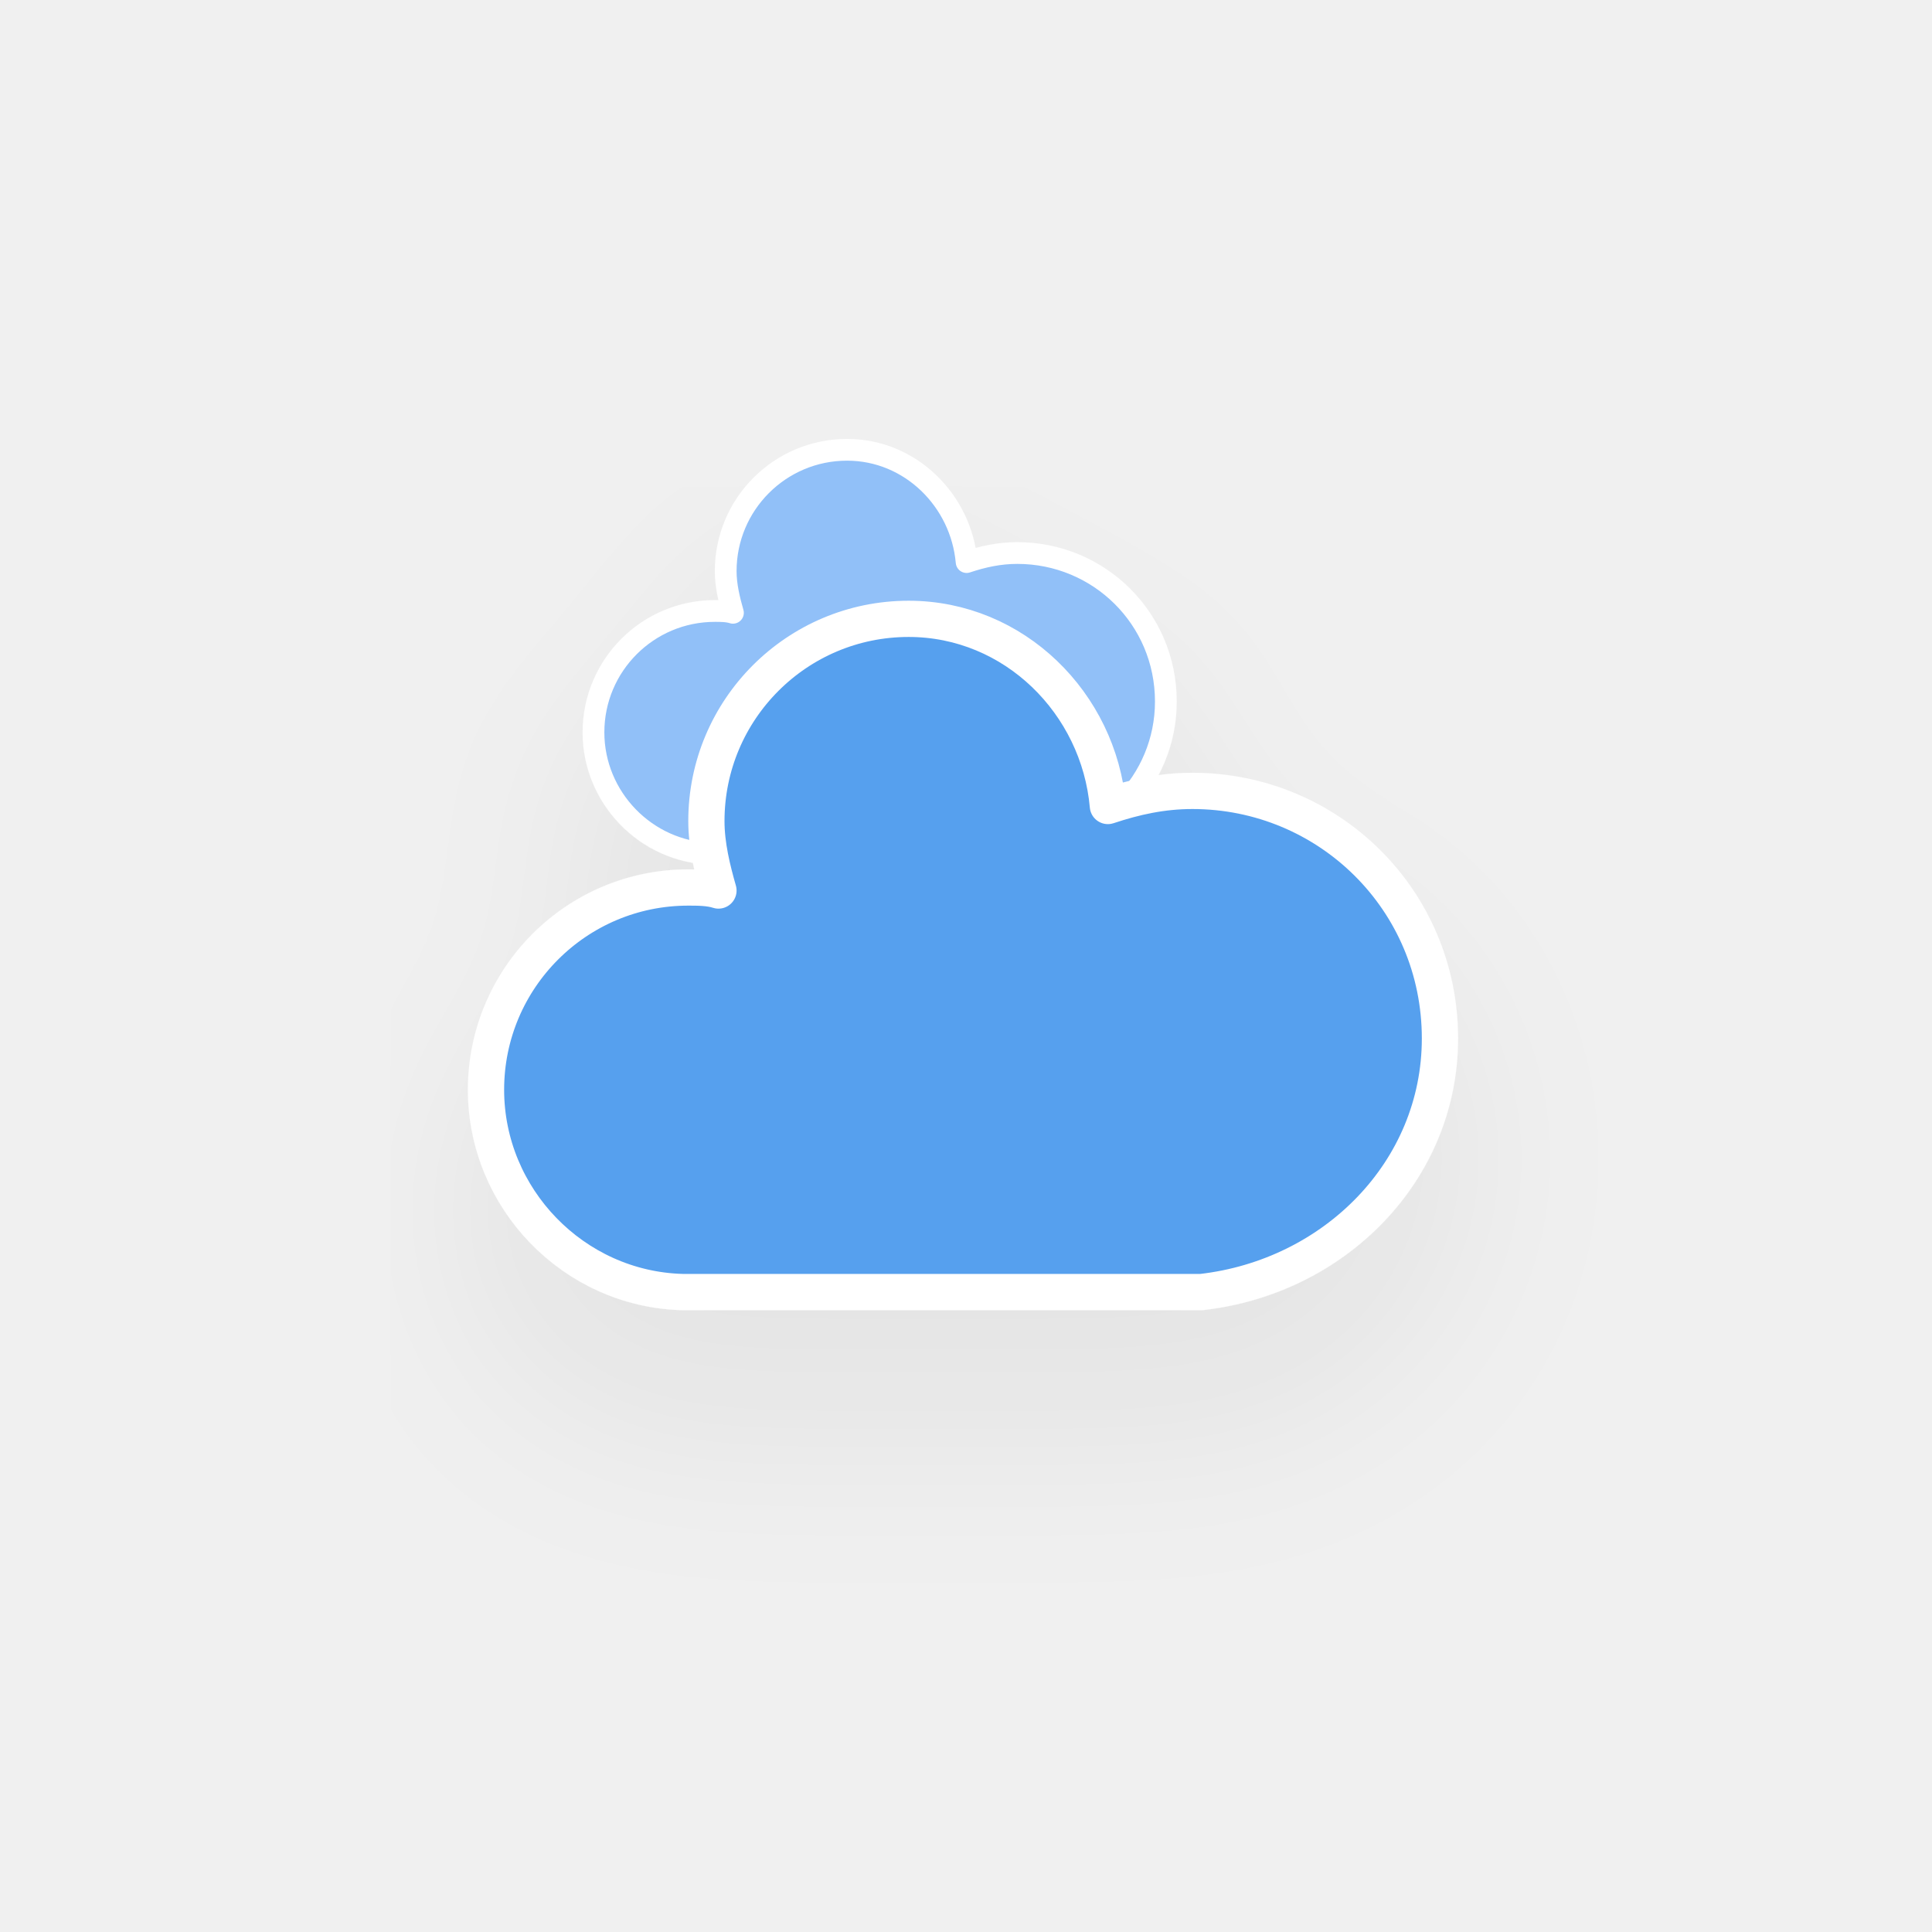
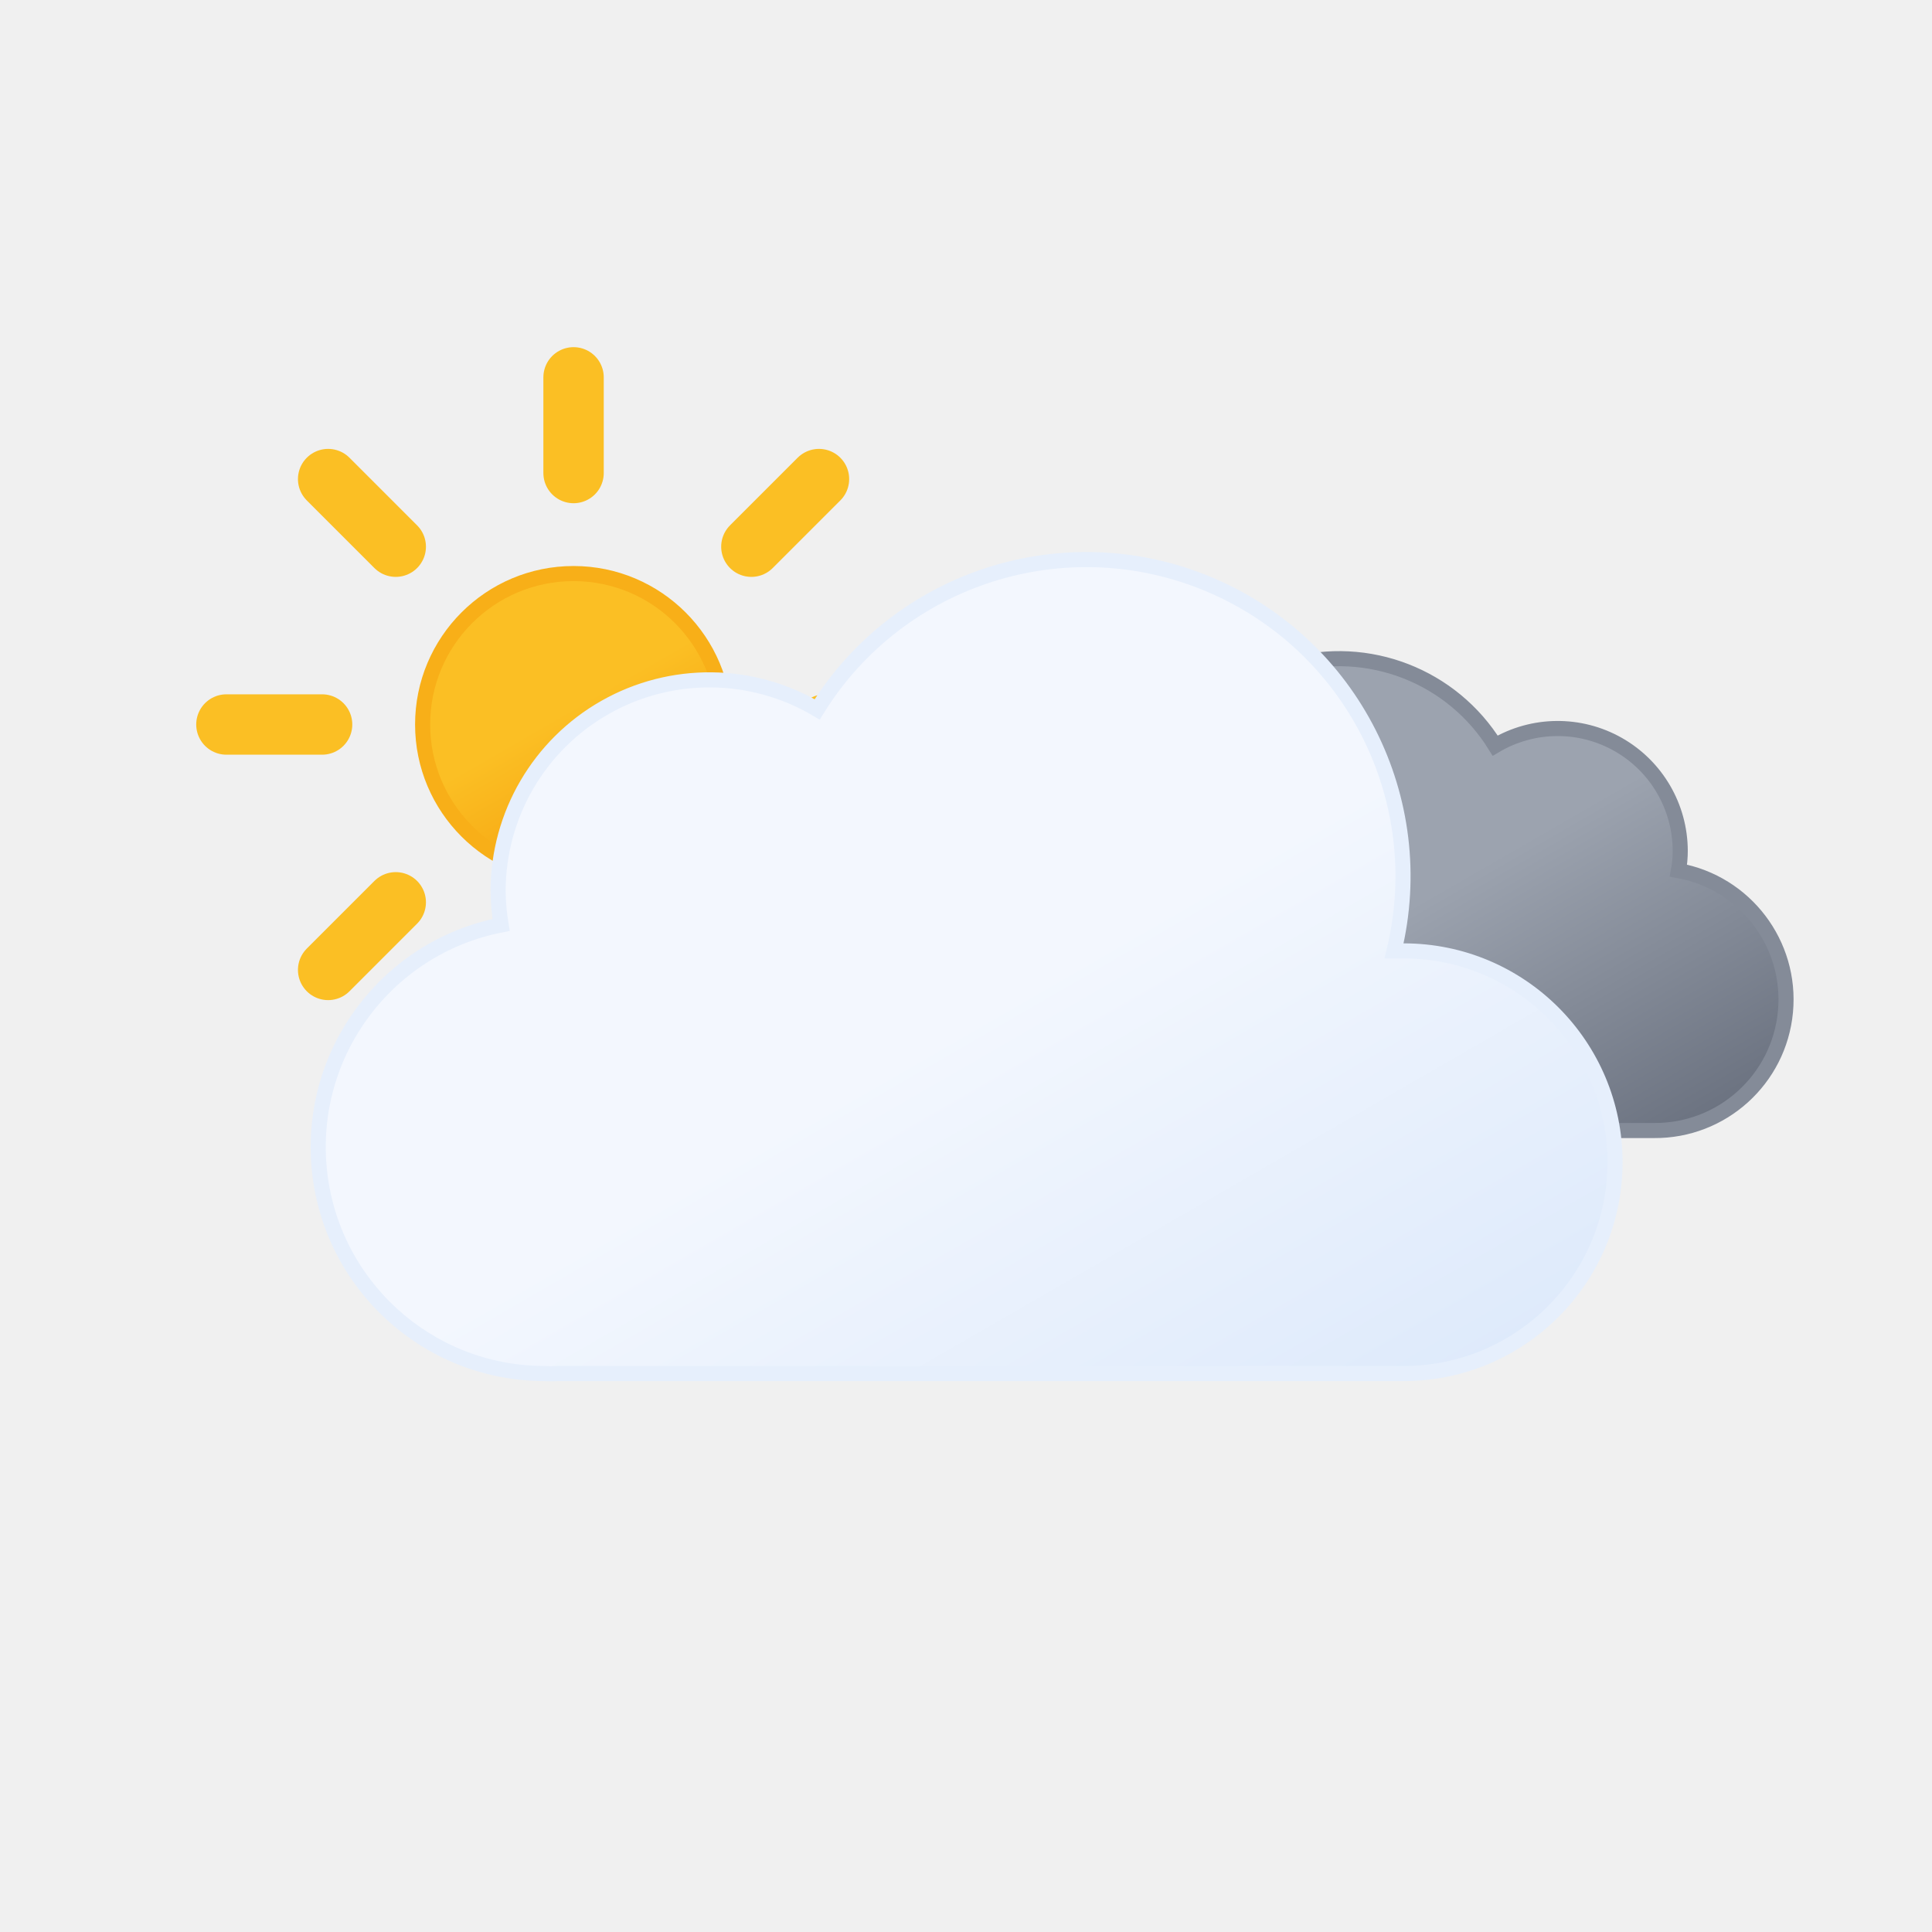
- <svg xmlns="http://www.w3.org/2000/svg" version="1.1" width="64" height="64" viewbox="0 0 64 64">
+ <svg xmlns="http://www.w3.org/2000/svg" viewBox="0 0 64 64">
  <defs>
-     <filter id="blur" width="200%" height="200%">
-       <feGaussianBlur in="SourceAlpha" stdDeviation="3" />
-       <feOffset dx="0" dy="4" result="offsetblur" />
-       <feComponentTransfer>
-         <feFuncA type="linear" slope="0.05" />
-       </feComponentTransfer>
-       <feMerge>
-         <feMergeNode />
-         <feMergeNode in="SourceGraphic" />
-       </feMerge>
-     </filter>
-     <style type="text/css">
- /*
- ** CLOUDS
- */
- @keyframes am-weather-cloud-1 {
-   0% {
-     -webkit-transform: translate(-5px,0px);
-        -moz-transform: translate(-5px,0px);
-         -ms-transform: translate(-5px,0px);
-             transform: translate(-5px,0px);
-   }
- 
-   50% {
-     -webkit-transform: translate(10px,0px);
-        -moz-transform: translate(10px,0px);
-         -ms-transform: translate(10px,0px);
-             transform: translate(10px,0px);
-   }
- 
-   100% {
-     -webkit-transform: translate(-5px,0px);
-        -moz-transform: translate(-5px,0px);
-         -ms-transform: translate(-5px,0px);
-             transform: translate(-5px,0px);
-   }
- }
- 
- .am-weather-cloud-1 {
-   -webkit-animation-name: am-weather-cloud-1;
-      -moz-animation-name: am-weather-cloud-1;
-           animation-name: am-weather-cloud-1;
-   -webkit-animation-duration: 7s;
-      -moz-animation-duration: 7s;
-           animation-duration: 7s;
-   -webkit-animation-timing-function: linear;
-      -moz-animation-timing-function: linear;
-           animation-timing-function: linear;
-   -webkit-animation-iteration-count: infinite;
-      -moz-animation-iteration-count: infinite;
-           animation-iteration-count: infinite;
- }
- 
- @keyframes am-weather-cloud-2 {
-   0% {
-     -webkit-transform: translate(0px,0px);
-        -moz-transform: translate(0px,0px);
-         -ms-transform: translate(0px,0px);
-             transform: translate(0px,0px);
-   }
- 
-   50% {
-     -webkit-transform: translate(2px,0px);
-        -moz-transform: translate(2px,0px);
-         -ms-transform: translate(2px,0px);
-             transform: translate(2px,0px);
-   }
- 
-   100% {
-     -webkit-transform: translate(0px,0px);
-        -moz-transform: translate(0px,0px);
-         -ms-transform: translate(0px,0px);
-             transform: translate(0px,0px);
-   }
- }
- 
- .am-weather-cloud-2 {
-   -webkit-animation-name: am-weather-cloud-2;
-      -moz-animation-name: am-weather-cloud-2;
-           animation-name: am-weather-cloud-2;
-   -webkit-animation-duration: 3s;
-      -moz-animation-duration: 3s;
-           animation-duration: 3s;
-   -webkit-animation-timing-function: linear;
-      -moz-animation-timing-function: linear;
-           animation-timing-function: linear;
-   -webkit-animation-iteration-count: infinite;
-      -moz-animation-iteration-count: infinite;
-           animation-iteration-count: infinite;
- }
- 
- /*
- ** SUN
- */
- @keyframes am-weather-sun {
-   0% {
-     -webkit-transform: rotate(0deg);
-        -moz-transform: rotate(0deg);
-         -ms-transform: rotate(0deg);
-             transform: rotate(0deg);
-   }
- 
-   100% {
-     -webkit-transform: rotate(360deg);
-        -moz-transform: rotate(360deg);
-         -ms-transform: rotate(360deg);
-             transform: rotate(360deg);
-   }
- }
- 
- .am-weather-sun {
-   -webkit-animation-name: am-weather-sun;
-      -moz-animation-name: am-weather-sun;
-       -ms-animation-name: am-weather-sun;
-           animation-name: am-weather-sun;
-   -webkit-animation-duration: 9s;
-      -moz-animation-duration: 9s;
-       -ms-animation-duration: 9s;
-           animation-duration: 9s;
-   -webkit-animation-timing-function: linear;
-      -moz-animation-timing-function: linear;
-       -ms-animation-timing-function: linear;
-           animation-timing-function: linear;
-   -webkit-animation-iteration-count: infinite;
-      -moz-animation-iteration-count: infinite;
-       -ms-animation-iteration-count: infinite;
-           animation-iteration-count: infinite;
- }
- 
- @keyframes am-weather-sun-shiny {
-   0% {
-     stroke-dasharray: 3px 10px;
-     stroke-dashoffset: 0px;
-   }
- 
-   50% {
-     stroke-dasharray: 0.1px 10px;
-     stroke-dashoffset: -1px;
-   }
- 
-   100% {
-     stroke-dasharray: 3px 10px;
-     stroke-dashoffset: 0px;
-   }
- }
- 
- .am-weather-sun-shiny line {
-   -webkit-animation-name: am-weather-sun-shiny;
-      -moz-animation-name: am-weather-sun-shiny;
-       -ms-animation-name: am-weather-sun-shiny;
-           animation-name: am-weather-sun-shiny;
-   -webkit-animation-duration: 2s;
-      -moz-animation-duration: 2s;
-       -ms-animation-duration: 2s;
-           animation-duration: 2s;
-   -webkit-animation-timing-function: linear;
-      -moz-animation-timing-function: linear;
-       -ms-animation-timing-function: linear;
-           animation-timing-function: linear;
-   -webkit-animation-iteration-count: infinite;
-      -moz-animation-iteration-count: infinite;
-       -ms-animation-iteration-count: infinite;
-           animation-iteration-count: infinite;
- }
- 
- 
- 
- 
- /*
- ** MOON
- */
- @keyframes am-weather-moon {
-   0% {
-     -webkit-transform: rotate(0deg);
-        -moz-transform: rotate(0deg);
-         -ms-transform: rotate(0deg);
-             transform: rotate(0deg);
-   }
- 
-   50% {
-     -webkit-transform: rotate(15deg);
-        -moz-transform: rotate(15deg);
-         -ms-transform: rotate(15deg);
-             transform: rotate(15deg);
-   }
- 
-   100% {
-     -webkit-transform: rotate(0deg);
-        -moz-transform: rotate(0deg);
-         -ms-transform: rotate(0deg);
-             transform: rotate(0deg);
-   }
- }
- 
- .am-weather-moon {
-   -webkit-animation-name: am-weather-moon;
-      -moz-animation-name: am-weather-moon;
-       -ms-animation-name: am-weather-moon;
-           animation-name: am-weather-moon;
-   -webkit-animation-duration: 6s;
-      -moz-animation-duration: 6s;
-       -ms-animation-duration: 6s;
-           animation-duration: 6s;
-   -webkit-animation-timing-function: linear;
-      -moz-animation-timing-function: linear;
-       -ms-animation-timing-function: linear;
-           animation-timing-function: linear;
-   -webkit-animation-iteration-count: infinite;
-      -moz-animation-iteration-count: infinite;
-       -ms-animation-iteration-count: infinite;
-           animation-iteration-count: infinite;
-   -webkit-transform-origin: 12.5px 15.15px 0; /* TODO FF CENTER ISSUE */
-      -moz-transform-origin: 12.5px 15.15px 0; /* TODO FF CENTER ISSUE */
-       -ms-transform-origin: 12.5px 15.15px 0; /* TODO FF CENTER ISSUE */
-           transform-origin: 12.5px 15.15px 0; /* TODO FF CENTER ISSUE */
- }
- 
- @keyframes am-weather-moon-star-1 {
-   0% {
-     opacity: 0;
-   }
- 
-   100% {
-     opacity: 1;
-   }
- }
- 
- .am-weather-moon-star-1 {
-   -webkit-animation-name: am-weather-moon-star-1;
-      -moz-animation-name: am-weather-moon-star-1;
-       -ms-animation-name: am-weather-moon-star-1;
-           animation-name: am-weather-moon-star-1;
-   -webkit-animation-delay: 3s;
-      -moz-animation-delay: 3s;
-       -ms-animation-delay: 3s;
-           animation-delay: 3s;
-   -webkit-animation-duration: 5s;
-      -moz-animation-duration: 5s;
-       -ms-animation-duration: 5s;
-           animation-duration: 5s;
-   -webkit-animation-timing-function: linear;
-      -moz-animation-timing-function: linear;
-       -ms-animation-timing-function: linear;
-           animation-timing-function: linear;
-   -webkit-animation-iteration-count: 1;
-      -moz-animation-iteration-count: 1;
-       -ms-animation-iteration-count: 1;
-           animation-iteration-count: 1;
- }
- 
- @keyframes am-weather-moon-star-2 {
-   0% {
-     opacity: 0;
-   }
- 
-   100% {
-     opacity: 1;
-   }
- }
- 
- .am-weather-moon-star-2 {
-   -webkit-animation-name: am-weather-moon-star-2;
-      -moz-animation-name: am-weather-moon-star-2;
-       -ms-animation-name: am-weather-moon-star-2;
-           animation-name: am-weather-moon-star-2;
-   -webkit-animation-delay: 5s;
-      -moz-animation-delay: 5s;
-       -ms-animation-delay: 5s;
-           animation-delay: 5s;
-   -webkit-animation-duration: 4s;
-      -moz-animation-duration: 4s;
-       -ms-animation-duration: 4s;
-           animation-duration: 4s;
-   -webkit-animation-timing-function: linear;
-      -moz-animation-timing-function: linear;
-       -ms-animation-timing-function: linear;
-           animation-timing-function: linear;
-   -webkit-animation-iteration-count: 1;
-      -moz-animation-iteration-count: 1;
-       -ms-animation-iteration-count: 1;
-           animation-iteration-count: 1;
- }
- 
- /*
- ** RAIN
- */
- @keyframes am-weather-rain {
-   0% {
-     stroke-dashoffset: 0;
-   }
- 
-   100% {
-     stroke-dashoffset: -100;
-   }
- }
- 
- .am-weather-rain-1 {
-   -webkit-animation-name: am-weather-rain;
-      -moz-animation-name: am-weather-rain;
-       -ms-animation-name: am-weather-rain;
-           animation-name: am-weather-rain;
-   -webkit-animation-duration: 8s;
-      -moz-animation-duration: 8s;
-       -ms-animation-duration: 8s;
-           animation-duration: 8s;
-   -webkit-animation-timing-function: linear;
-      -moz-animation-timing-function: linear;
-       -ms-animation-timing-function: linear;
-           animation-timing-function: linear;
-   -webkit-animation-iteration-count: infinite;
-      -moz-animation-iteration-count: infinite;
-       -ms-animation-iteration-count: infinite;
-           animation-iteration-count: infinite;
- }
- 
- .am-weather-rain-2 {
-   -webkit-animation-name: am-weather-rain;
-      -moz-animation-name: am-weather-rain;
-       -ms-animation-name: am-weather-rain;
-           animation-name: am-weather-rain;
-   -webkit-animation-delay: 0.25s;
-      -moz-animation-delay: 0.25s;
-       -ms-animation-delay: 0.25s;
-           animation-delay: 0.25s;
-   -webkit-animation-duration: 8s;
-      -moz-animation-duration: 8s;
-       -ms-animation-duration: 8s;
-           animation-duration: 8s;
-   -webkit-animation-timing-function: linear;
-      -moz-animation-timing-function: linear;
-       -ms-animation-timing-function: linear;
-           animation-timing-function: linear;
-   -webkit-animation-iteration-count: infinite;
-      -moz-animation-iteration-count: infinite;
-       -ms-animation-iteration-count: infinite;
-           animation-iteration-count: infinite;
- }
- 
- 
- /*
- ** SNOW
- */
- @keyframes am-weather-snow {
-   0% {
-     -webkit-transform: translateX(0) translateY(0);
-        -moz-transform: translateX(0) translateY(0);
-         -ms-transform: translateX(0) translateY(0);
-             transform: translateX(0) translateY(0);
-   }
- 
-   33.33% {
-     -webkit-transform: translateX(-1.2px) translateY(2px);
-        -moz-transform: translateX(-1.2px) translateY(2px);
-         -ms-transform: translateX(-1.2px) translateY(2px);
-             transform: translateX(-1.2px) translateY(2px);
-   }
- 
-   66.66% {
-     -webkit-transform: translateX(1.4px) translateY(4px);
-        -moz-transform: translateX(1.4px) translateY(4px);
-         -ms-transform: translateX(1.4px) translateY(4px);
-             transform: translateX(1.4px) translateY(4px);
-     opacity: 1;
-   }
- 
-   100% {
-     -webkit-transform: translateX(-1.6px) translateY(6px);
-        -moz-transform: translateX(-1.6px) translateY(6px);
-         -ms-transform: translateX(-1.6px) translateY(6px);
-             transform: translateX(-1.6px) translateY(6px);
-     opacity: 0;
-   }
- }
- 
- @keyframes am-weather-snow-reverse {
-   0% {
-     -webkit-transform: translateX(0) translateY(0);
-        -moz-transform: translateX(0) translateY(0);
-         -ms-transform: translateX(0) translateY(0);
-             transform: translateX(0) translateY(0);
-   }
- 
-   33.33% {
-     -webkit-transform: translateX(1.2px) translateY(2px);
-        -moz-transform: translateX(1.2px) translateY(2px);
-         -ms-transform: translateX(1.2px) translateY(2px);
-             transform: translateX(1.2px) translateY(2px);
-   }
- 
-   66.66% {
-     -webkit-transform: translateX(-1.4px) translateY(4px);
-        -moz-transform: translateX(-1.4px) translateY(4px);
-         -ms-transform: translateX(-1.4px) translateY(4px);
-             transform: translateX(-1.4px) translateY(4px);
-     opacity: 1;
-   }
- 
-   100% {
-     -webkit-transform: translateX(1.6px) translateY(6px);
-        -moz-transform: translateX(1.6px) translateY(6px);
-         -ms-transform: translateX(1.6px) translateY(6px);
-             transform: translateX(1.6px) translateY(6px);
-     opacity: 0;
-   }
- }
- 
- .am-weather-snow-1 {
-   -webkit-animation-name: am-weather-snow;
-      -moz-animation-name: am-weather-snow;
-       -ms-animation-name: am-weather-snow;
-           animation-name: am-weather-snow;
-   -webkit-animation-duration: 2s;
-      -moz-animation-duration: 2s;
-       -ms-animation-duration: 2s;
-           animation-duration: 2s;
-   -webkit-animation-timing-function: linear;
-      -moz-animation-timing-function: linear;
-       -ms-animation-timing-function: linear;
-           animation-timing-function: linear;
-   -webkit-animation-iteration-count: infinite;
-      -moz-animation-iteration-count: infinite;
-       -ms-animation-iteration-count: infinite;
-           animation-iteration-count: infinite;
- }
- 
- .am-weather-snow-2 {
-   -webkit-animation-name: am-weather-snow;
-      -moz-animation-name: am-weather-snow;
-       -ms-animation-name: am-weather-snow;
-           animation-name: am-weather-snow;
-   -webkit-animation-delay: 1.2s;
-      -moz-animation-delay: 1.2s;
-       -ms-animation-delay: 1.2s;
-           animation-delay: 1.2s;
-   -webkit-animation-duration: 2s;
-      -moz-animation-duration: 2s;
-       -ms-animation-duration: 2s;
-           animation-duration: 2s;
-   -webkit-animation-timing-function: linear;
-      -moz-animation-timing-function: linear;
-       -ms-animation-timing-function: linear;
-           animation-timing-function: linear;
-   -webkit-animation-iteration-count: infinite;
-      -moz-animation-iteration-count: infinite;
-       -ms-animation-iteration-count: infinite;
-           animation-iteration-count: infinite;
- }
- 
- .am-weather-snow-3 {
-   -webkit-animation-name: am-weather-snow-reverse;
-      -moz-animation-name: am-weather-snow-reverse;
-       -ms-animation-name: am-weather-snow-reverse;
-           animation-name: am-weather-snow-reverse;
-   -webkit-animation-duration: 2s;
-      -moz-animation-duration: 2s;
-       -ms-animation-duration: 2s;
-           animation-duration: 2s;
-   -webkit-animation-timing-function: linear;
-      -moz-animation-timing-function: linear;
-       -ms-animation-timing-function: linear;
-           animation-timing-function: linear;
-   -webkit-animation-iteration-count: infinite;
-      -moz-animation-iteration-count: infinite;
-       -ms-animation-iteration-count: infinite;
-           animation-iteration-count: infinite;
- }
- 
- /*
- ** EASING
- */
- .am-weather-easing-ease-in-out {
-   -webkit-animation-timing-function: ease-in-out;
-      -moz-animation-timing-function: ease-in-out;
-       -ms-animation-timing-function: ease-in-out;
-           animation-timing-function: ease-in-out;
- }
- 
-         </style>
+     <linearGradient id="a" x1="16.5" y1="19.67" x2="21.5" y2="28.33" gradientUnits="userSpaceOnUse">
+       <stop offset="0" stop-color="#fbbf24" />
+       <stop offset="0.45" stop-color="#fbbf24" />
+       <stop offset="1" stop-color="#f59e0b" />
+     </linearGradient>
+     <linearGradient id="b" x1="40.76" y1="23" x2="50.83" y2="40.46" gradientUnits="userSpaceOnUse">
+       <stop offset="0" stop-color="#9ca3af" />
+       <stop offset="0.45" stop-color="#9ca3af" />
+       <stop offset="1" stop-color="#6b7280" />
+     </linearGradient>
+     <linearGradient id="c" x1="22.56" y1="21.96" x2="39.2" y2="50.8" gradientUnits="userSpaceOnUse">
+       <stop offset="0" stop-color="#f3f7fe" />
+       <stop offset="0.45" stop-color="#f3f7fe" />
+       <stop offset="1" stop-color="#deeafb" />
+     </linearGradient>
  </defs>
-   <g filter="url(#blur)" id="cloudy">
-     <g transform="translate(20,10)">
-       <g class="am-weather-cloud-1">
-         <path d="M47.7,35.4     c0-4.6-3.7-8.2-8.2-8.2c-1,0-1.9,0.2-2.8,0.5c-0.3-3.4-3.1-6.2-6.6-6.2c-3.7,0-6.7,3-6.7,6.7c0,0.8,0.2,1.6,0.4,2.3     c-0.3-0.1-0.7-0.1-1-0.1c-3.7,0-6.7,3-6.7,6.7c0,3.6,2.9,6.6,6.5,6.7l17.2,0C44.2,43.3,47.7,39.8,47.7,35.4z" fill="#91C0F8" stroke="white" stroke-linejoin="round" stroke-width="1.2" transform="translate(-10,-8), scale(0.6)" />
-       </g>
-       <g class="am-weather-cloud-2">
-         <path d="M47.7,35.4     c0-4.6-3.7-8.2-8.2-8.2c-1,0-1.9,0.2-2.8,0.5c-0.3-3.4-3.1-6.2-6.6-6.2c-3.7,0-6.7,3-6.7,6.7c0,0.8,0.2,1.6,0.4,2.3     c-0.3-0.1-0.7-0.1-1-0.1c-3.7,0-6.7,3-6.7,6.7c0,3.6,2.9,6.6,6.5,6.7l17.2,0C44.2,43.3,47.7,39.8,47.7,35.4z" fill="#57A0EE" stroke="white" stroke-linejoin="round" stroke-width="1.2" transform="translate(-20,-11)" />
-       </g>
-     </g>
-   </g>
+   <circle cx="19" cy="24" r="5" stroke="#f8af18" stroke-miterlimit="10" stroke-width="0.5" fill="url(#a)" />
+   <path d="M19,15.67V12.5m0,23V32.33m5.89-14.22,2.24-2.24M10.87,32.13l2.24-2.24m0-11.78-2.24-2.24M27.13,32.13l-2.24-2.24M7.5,24h3.17M30.5,24H27.33" fill="none" stroke="#fbbf24" stroke-linecap="round" stroke-miterlimit="10" stroke-width="2">
+     <animateTransform attributeName="transform" type="rotate" values="0 19 24; 360 19 24" dur="45s" repeatCount="indefinite" />
+   </path>
+   <path d="M34.23,33.45a4.05,4.05,0,0,0,4.05,4H54.79a4.34,4.34,0,0,0,.81-8.61,3.52,3.52,0,0,0,.06-.66,4.06,4.06,0,0,0-6.13-3.48,6.08,6.08,0,0,0-11.25,3.19,6.34,6.34,0,0,0,.18,1.46h-.18A4.05,4.05,0,0,0,34.23,33.45Z" stroke="#848b98" stroke-miterlimit="10" stroke-width="0.5" fill="url(#b)">
+     <animateTransform attributeName="transform" type="translate" values="-2.1 0; 2.1 0; -2.1 0" dur="7s" repeatCount="indefinite" />
+   </path>
+   <path d="M46.5,31.5l-.32,0a10.49,10.49,0,0,0-19.11-8,7,7,0,0,0-10.57,6,7.21,7.21,0,0,0,.1,1.14A7.5,7.5,0,0,0,18,45.5a4.19,4.19,0,0,0,.5,0v0h28a7,7,0,0,0,0-14Z" stroke="#e6effc" stroke-miterlimit="10" stroke-width="0.5" fill="url(#c)">
+     <animateTransform attributeName="transform" type="translate" values="-3 0; 3 0; -3 0" dur="7s" repeatCount="indefinite" />
+   </path>
</svg>
